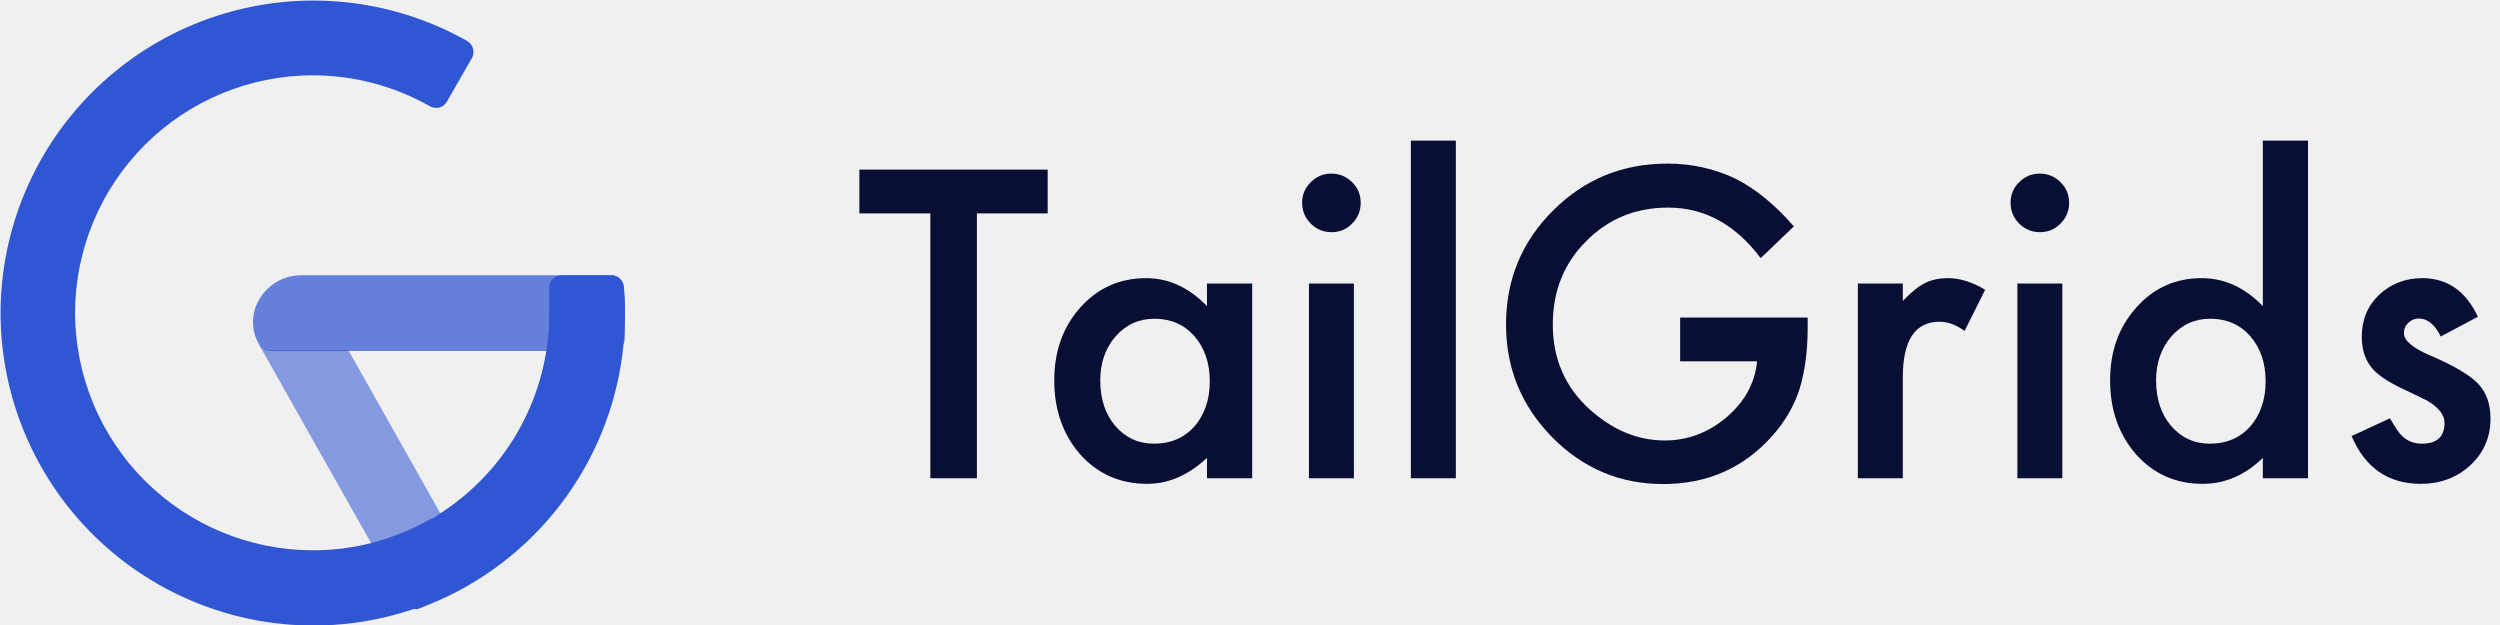
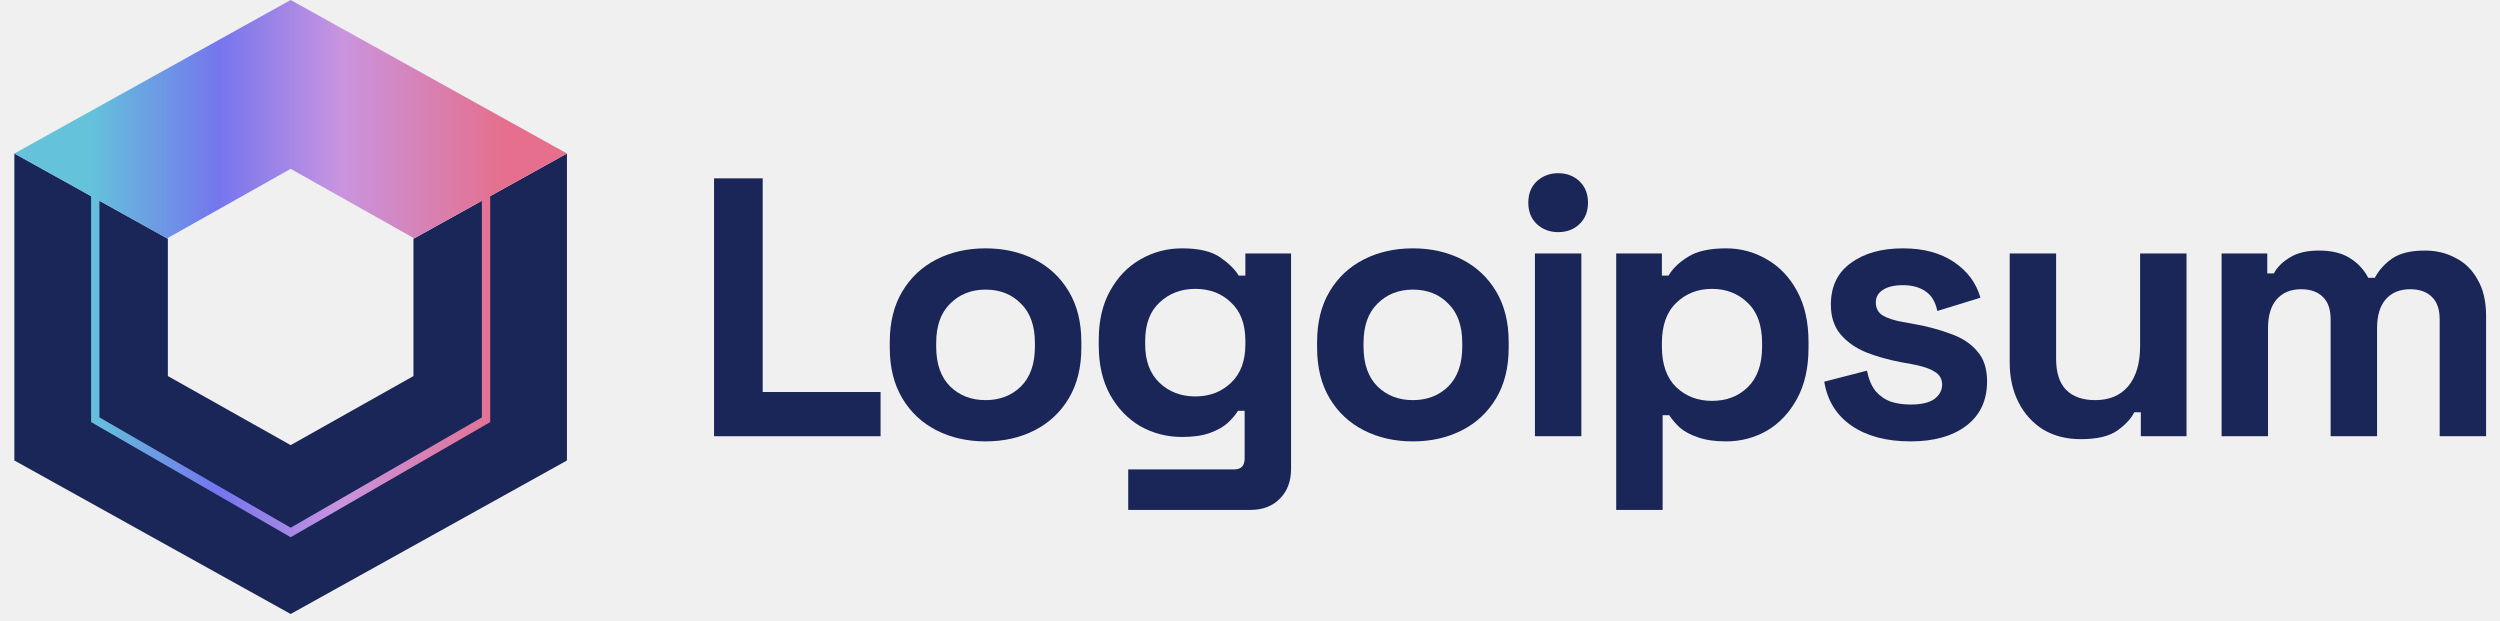
- <svg xmlns="http://www.w3.org/2000/svg" width="160" height="40" viewBox="0 0 160 40" fill="none">
-   <g clip-path="url(#clip0_102_222)">
-     <path opacity="0.72" d="M39.936 18.352C39.916 18.152 39.824 17.967 39.676 17.831C39.529 17.696 39.336 17.619 39.136 17.616H19.2C18.659 17.629 18.13 17.784 17.667 18.064C17.204 18.345 16.822 18.742 16.56 19.216C16.317 19.64 16.189 20.12 16.189 20.608C16.189 21.096 16.317 21.576 16.56 22C16.629 22.133 16.732 22.246 16.858 22.328C16.985 22.409 17.13 22.456 17.28 22.464H39.184C39.385 22.461 39.577 22.384 39.724 22.249C39.872 22.113 39.964 21.927 39.984 21.728C39.984 21.104 39.984 20.576 39.984 20.128C39.984 19.68 39.984 18.96 39.936 18.352Z" fill="#3056D3" />
-     <path d="M39.92 18.352C39.904 18.154 39.815 17.969 39.67 17.833C39.526 17.697 39.335 17.619 39.136 17.616H35.936C35.824 17.617 35.713 17.642 35.611 17.689C35.509 17.736 35.418 17.804 35.344 17.888C35.27 17.969 35.214 18.066 35.181 18.171C35.148 18.276 35.138 18.387 35.152 18.496C35.152 19.008 35.152 19.52 35.152 20.096C35.148 22.649 34.501 25.16 33.271 27.397C32.041 29.634 30.266 31.525 28.112 32.896C27.888 33.04 27.68 33.216 27.44 33.344C26.266 34.013 25.007 34.519 23.696 34.848L25.792 38.576C25.863 38.699 25.966 38.801 26.09 38.872C26.214 38.942 26.354 38.978 26.496 38.976C26.581 38.991 26.668 38.991 26.752 38.976L27.264 38.768L27.728 38.576C28.436 38.282 29.125 37.945 29.792 37.568C32.912 35.811 35.504 33.25 37.299 30.152C39.094 27.054 40.027 23.532 40 19.952C40 19.36 39.968 18.896 39.92 18.352Z" fill="#3056D3" />
-     <path d="M28.595 33.539C28.488 33.356 28.317 33.219 28.115 33.155H27.891C27.752 33.156 27.615 33.189 27.491 33.251C25.209 34.549 22.628 35.227 20.003 35.219C15.974 35.21 12.113 33.606 9.264 30.757C6.416 27.909 4.812 24.047 4.803 20.019C4.812 15.99 6.416 12.129 9.264 9.28C12.113 6.431 15.974 4.827 20.003 4.819C22.627 4.82 25.206 5.497 27.491 6.787C27.61 6.862 27.75 6.901 27.891 6.899H28.067C28.177 6.874 28.28 6.828 28.371 6.762C28.462 6.696 28.538 6.612 28.595 6.515L30.195 3.731C30.301 3.546 30.33 3.326 30.276 3.12C30.222 2.914 30.09 2.737 29.907 2.627C26.895 0.925 23.494 0.032 20.035 0.035C14.733 0.043 9.651 2.153 5.902 5.902C2.153 9.651 0.044 14.733 0.035 20.035C0.044 25.336 2.153 30.419 5.902 34.167C9.651 37.916 14.733 40.026 20.035 40.035C23.494 40.038 26.895 39.145 29.907 37.443C29.999 37.391 30.079 37.322 30.143 37.239C30.207 37.156 30.254 37.061 30.281 36.96C30.308 36.858 30.314 36.752 30.3 36.648C30.285 36.544 30.249 36.445 30.195 36.355L28.595 33.539Z" fill="#3056D3" />
-     <path opacity="0.56" d="M22.288 22.4H17.232C17.089 22.39 16.95 22.345 16.828 22.27C16.705 22.195 16.602 22.091 16.528 21.968L25.824 38.432C25.896 38.555 25.998 38.657 26.122 38.728C26.246 38.798 26.386 38.834 26.528 38.832C26.618 38.847 26.71 38.847 26.8 38.832C27.858 38.451 28.88 37.98 29.856 37.424C29.948 37.373 30.028 37.303 30.092 37.22C30.157 37.138 30.204 37.042 30.23 36.941C30.257 36.84 30.264 36.734 30.249 36.63C30.234 36.526 30.198 36.426 30.144 36.336L22.288 22.4Z" fill="#3056D3" />
-   </g>
-   <path d="M62.522 13.657V30.608H59.542V13.657H55V10.855H67.051V13.657H62.522Z" fill="#090E34" />
-   <path d="M77.247 18.147H80.139V30.608H77.247V29.303C76.062 30.412 74.787 30.966 73.422 30.966C71.699 30.966 70.275 30.343 69.149 29.098C68.032 27.827 67.473 26.241 67.473 24.339C67.473 22.471 68.032 20.915 69.149 19.669C70.266 18.424 71.665 17.802 73.345 17.802C74.795 17.802 76.096 18.399 77.247 19.593V18.147ZM70.416 24.339C70.416 25.533 70.736 26.505 71.375 27.256C72.032 28.015 72.859 28.395 73.857 28.395C74.923 28.395 75.785 28.028 76.441 27.294C77.098 26.535 77.426 25.571 77.426 24.403C77.426 23.235 77.098 22.271 76.441 21.512C75.785 20.77 74.932 20.399 73.883 20.399C72.893 20.399 72.066 20.774 71.401 21.524C70.744 22.284 70.416 23.222 70.416 24.339Z" fill="#090E34" />
-   <path d="M86.65 18.147V30.608H83.772V18.147H86.65ZM83.337 12.966C83.337 12.463 83.52 12.028 83.887 11.661C84.254 11.294 84.693 11.111 85.205 11.111C85.725 11.111 86.168 11.294 86.535 11.661C86.902 12.019 87.085 12.458 87.085 12.979C87.085 13.499 86.902 13.942 86.535 14.309C86.177 14.676 85.738 14.859 85.218 14.859C84.697 14.859 84.254 14.676 83.887 14.309C83.52 13.942 83.337 13.495 83.337 12.966Z" fill="#090E34" />
-   <path d="M93.175 9V30.608H90.296V9H93.175Z" fill="#090E34" />
-   <path d="M107.529 20.322H115.691V20.974C115.691 22.458 115.516 23.772 115.166 24.915C114.825 25.972 114.249 26.962 113.439 27.883C111.606 29.947 109.273 30.979 106.441 30.979C103.678 30.979 101.311 29.981 99.341 27.985C97.371 25.981 96.386 23.576 96.386 20.77C96.386 17.904 97.388 15.473 99.392 13.478C101.397 11.473 103.836 10.471 106.71 10.471C108.254 10.471 109.695 10.787 111.034 11.418C112.313 12.049 113.571 13.072 114.808 14.488L112.684 16.522C111.064 14.365 109.09 13.286 106.761 13.286C104.672 13.286 102.919 14.006 101.503 15.448C100.087 16.863 99.379 18.637 99.379 20.77C99.379 22.97 100.168 24.782 101.746 26.207C103.222 27.529 104.821 28.19 106.544 28.19C108.011 28.19 109.328 27.695 110.497 26.706C111.665 25.708 112.318 24.514 112.454 23.124H107.529V20.322Z" fill="#090E34" />
-   <path d="M118.902 18.147H121.78V19.26C122.309 18.706 122.778 18.326 123.188 18.122C123.606 17.908 124.1 17.802 124.672 17.802C125.431 17.802 126.224 18.049 127.051 18.544L125.733 21.179C125.188 20.787 124.655 20.591 124.134 20.591C122.565 20.591 121.78 21.776 121.78 24.147V30.608H118.902V18.147Z" fill="#090E34" />
-   <path d="M131.989 18.147V30.608H129.111V18.147H131.989ZM128.676 12.966C128.676 12.463 128.859 12.028 129.226 11.661C129.593 11.294 130.032 11.111 130.544 11.111C131.064 11.111 131.507 11.294 131.874 11.661C132.241 12.019 132.424 12.458 132.424 12.979C132.424 13.499 132.241 13.942 131.874 14.309C131.516 14.676 131.077 14.859 130.557 14.859C130.036 14.859 129.593 14.676 129.226 14.309C128.859 13.942 128.676 13.495 128.676 12.966Z" fill="#090E34" />
-   <path d="M144.821 9H147.712V30.608H144.821V29.303C143.687 30.412 142.403 30.966 140.97 30.966C139.264 30.966 137.849 30.343 136.723 29.098C135.606 27.827 135.047 26.241 135.047 24.339C135.047 22.48 135.606 20.927 136.723 19.682C137.832 18.429 139.226 17.802 140.906 17.802C142.365 17.802 143.67 18.399 144.821 19.593V9ZM137.989 24.339C137.989 25.533 138.309 26.505 138.949 27.256C139.606 28.015 140.433 28.395 141.431 28.395C142.497 28.395 143.358 28.028 144.015 27.294C144.672 26.535 145 25.571 145 24.403C145 23.235 144.672 22.271 144.015 21.512C143.358 20.77 142.505 20.399 141.456 20.399C140.467 20.399 139.64 20.774 138.974 21.524C138.318 22.284 137.989 23.222 137.989 24.339Z" fill="#090E34" />
-   <path d="M158.586 20.271L156.207 21.537C155.832 20.77 155.367 20.386 154.812 20.386C154.548 20.386 154.322 20.476 154.134 20.655C153.947 20.825 153.853 21.047 153.853 21.32C153.853 21.797 154.407 22.271 155.516 22.74C157.043 23.397 158.07 24.002 158.599 24.556C159.128 25.111 159.392 25.857 159.392 26.795C159.392 27.998 158.949 29.004 158.062 29.814C157.2 30.582 156.16 30.966 154.94 30.966C152.851 30.966 151.371 29.947 150.501 27.908L152.957 26.77C153.299 27.367 153.559 27.746 153.738 27.908C154.087 28.232 154.505 28.395 154.991 28.395C155.964 28.395 156.45 27.951 156.45 27.064C156.45 26.552 156.075 26.075 155.324 25.631C155.034 25.486 154.744 25.345 154.454 25.209C154.164 25.073 153.87 24.932 153.571 24.787C152.736 24.377 152.147 23.968 151.806 23.559C151.371 23.038 151.154 22.369 151.154 21.55C151.154 20.467 151.525 19.571 152.267 18.863C153.026 18.156 153.947 17.802 155.03 17.802C156.625 17.802 157.81 18.625 158.586 20.271Z" fill="#090E34" />
+ <svg xmlns="http://www.w3.org/2000/svg" id="logo-50" class="gradient" width="153" height="38" viewBox="0 0 153 38" fill="none">
+   <path d="M0.879 28.182L0.879 9.394L10.273 14.613L10.273 23.015L17.788 27.242L25.303 23.015L25.303 14.613L34.697 9.394L34.697 28.182L17.788 37.576L0.879 28.182Z" class="cneutral" fill="#192657" />
+   <path fill-rule="evenodd" clip-rule="evenodd" d="M5.576 12.003L0.879 9.394L17.788 0L34.697 9.394L30 12.003L30 25.833L17.788 32.879L5.576 25.833L5.576 12.003ZM29.491 12.286L25.303 14.613V14.561L17.788 10.333L10.273 14.561V14.613L6.085 12.286L6.085 25.544L17.788 32.296L29.491 25.544L29.491 12.286Z" fill="url(#paint500_linear_1501_1259)" />
+   <path d="M43.7 26.697V10.915H46.676V23.991H53.891V26.697H43.7Z" class="cneutral" fill="#192657" />
+   <path d="M60.316 27.013C59.204 27.013 58.204 26.787 57.317 26.336C56.431 25.885 55.732 25.232 55.221 24.375C54.71 23.518 54.454 22.488 54.454 21.286V20.925C54.454 19.723 54.71 18.693 55.221 17.837C55.732 16.98 56.431 16.326 57.317 15.875C58.204 15.424 59.204 15.199 60.316 15.199C61.428 15.199 62.428 15.424 63.315 15.875C64.201 16.326 64.9 16.98 65.411 17.837C65.922 18.693 66.178 19.723 66.178 20.925V21.286C66.178 22.488 65.922 23.518 65.411 24.375C64.9 25.232 64.201 25.885 63.315 26.336C62.428 26.787 61.428 27.013 60.316 27.013ZM60.316 24.488C61.188 24.488 61.909 24.209 62.48 23.653C63.051 23.082 63.337 22.27 63.337 21.218V20.993C63.337 19.941 63.051 19.137 62.48 18.581C61.924 18.009 61.203 17.724 60.316 17.724C59.444 17.724 58.723 18.009 58.152 18.581C57.58 19.137 57.295 19.941 57.295 20.993V21.218C57.295 22.27 57.58 23.082 58.152 23.653C58.723 24.209 59.444 24.488 60.316 24.488Z" class="cneutral" fill="#192657" />
+   <path d="M67.244 21.151V20.79C67.244 19.618 67.477 18.618 67.943 17.791C68.409 16.95 69.025 16.311 69.792 15.875C70.573 15.424 71.423 15.199 72.34 15.199C73.362 15.199 74.136 15.379 74.662 15.74C75.188 16.101 75.571 16.476 75.811 16.867H76.217V15.514H79.013V28.681C79.013 29.448 78.787 30.056 78.337 30.507C77.886 30.973 77.284 31.206 76.533 31.206H69.048V28.726H75.541C75.962 28.726 76.172 28.501 76.172 28.05V25.141H75.766C75.616 25.382 75.406 25.63 75.135 25.885C74.865 26.126 74.504 26.329 74.053 26.494C73.602 26.659 73.031 26.742 72.34 26.742C71.423 26.742 70.573 26.524 69.792 26.088C69.025 25.637 68.409 24.998 67.943 24.172C67.477 23.33 67.244 22.323 67.244 21.151ZM73.151 24.262C74.023 24.262 74.752 23.984 75.338 23.428C75.924 22.872 76.217 22.09 76.217 21.083V20.858C76.217 19.836 75.924 19.054 75.338 18.513C74.767 17.957 74.038 17.679 73.151 17.679C72.279 17.679 71.55 17.957 70.964 18.513C70.378 19.054 70.085 19.836 70.085 20.858V21.083C70.085 22.09 70.378 22.872 70.964 23.428C71.55 23.984 72.279 24.262 73.151 24.262Z" class="cneutral" fill="#192657" />
+   <path d="M86.469 27.013C85.356 27.013 84.357 26.787 83.47 26.336C82.583 25.885 81.884 25.232 81.373 24.375C80.862 23.518 80.607 22.488 80.607 21.286V20.925C80.607 19.723 80.862 18.693 81.373 17.837C81.884 16.98 82.583 16.326 83.47 15.875C84.357 15.424 85.356 15.199 86.469 15.199C87.581 15.199 88.58 15.424 89.467 15.875C90.354 16.326 91.053 16.98 91.564 17.837C92.075 18.693 92.331 19.723 92.331 20.925V21.286C92.331 22.488 92.075 23.518 91.564 24.375C91.053 25.232 90.354 25.885 89.467 26.336C88.58 26.787 87.581 27.013 86.469 27.013ZM86.469 24.488C87.34 24.488 88.062 24.209 88.633 23.653C89.204 23.082 89.49 22.27 89.49 21.218V20.993C89.49 19.941 89.204 19.137 88.633 18.581C88.077 18.009 87.356 17.724 86.469 17.724C85.597 17.724 84.876 18.009 84.304 18.581C83.733 19.137 83.448 19.941 83.448 20.993V21.218C83.448 22.27 83.733 23.082 84.304 23.653C84.876 24.209 85.597 24.488 86.469 24.488Z" class="cneutral" fill="#192657" />
+   <path d="M93.938 26.697V15.514H96.779V26.697H93.938ZM95.358 14.207C94.847 14.207 94.412 14.041 94.051 13.711C93.705 13.38 93.532 12.944 93.532 12.403C93.532 11.862 93.705 11.426 94.051 11.095C94.412 10.765 94.847 10.6 95.358 10.6C95.885 10.6 96.32 10.765 96.666 11.095C97.012 11.426 97.185 11.862 97.185 12.403C97.185 12.944 97.012 13.38 96.666 13.711C96.32 14.041 95.885 14.207 95.358 14.207Z" class="cneutral" fill="#192657" />
+   <path d="M98.912 31.206V15.514H101.708V16.867H102.114C102.369 16.431 102.767 16.048 103.309 15.717C103.85 15.372 104.624 15.199 105.631 15.199C106.533 15.199 107.367 15.424 108.133 15.875C108.9 16.311 109.516 16.957 109.982 17.814C110.448 18.671 110.681 19.708 110.681 20.925V21.286C110.681 22.503 110.448 23.541 109.982 24.397C109.516 25.254 108.9 25.908 108.133 26.359C107.367 26.795 106.533 27.013 105.631 27.013C104.954 27.013 104.383 26.93 103.917 26.765C103.466 26.614 103.098 26.419 102.813 26.178C102.542 25.923 102.324 25.667 102.159 25.412H101.753V31.206H98.912ZM104.774 24.533C105.661 24.533 106.39 24.255 106.961 23.698C107.547 23.127 107.84 22.301 107.84 21.218V20.993C107.84 19.911 107.547 19.092 106.961 18.535C106.375 17.964 105.646 17.679 104.774 17.679C103.902 17.679 103.173 17.964 102.587 18.535C102.001 19.092 101.708 19.911 101.708 20.993V21.218C101.708 22.301 102.001 23.127 102.587 23.698C103.173 24.255 103.902 24.533 104.774 24.533Z" class="cneutral" fill="#192657" />
+   <path d="M116.919 27.013C115.461 27.013 114.266 26.697 113.334 26.066C112.403 25.434 111.839 24.533 111.643 23.36L114.259 22.684C114.364 23.21 114.537 23.623 114.777 23.924C115.033 24.224 115.341 24.442 115.702 24.578C116.077 24.698 116.483 24.758 116.919 24.758C117.58 24.758 118.069 24.645 118.385 24.42C118.7 24.179 118.858 23.886 118.858 23.541C118.858 23.195 118.708 22.932 118.407 22.752C118.107 22.556 117.626 22.398 116.964 22.278L116.333 22.165C115.551 22.015 114.837 21.812 114.191 21.557C113.545 21.286 113.026 20.918 112.635 20.452C112.245 19.986 112.049 19.385 112.049 18.648C112.049 17.536 112.455 16.687 113.267 16.101C114.078 15.499 115.146 15.199 116.468 15.199C117.716 15.199 118.753 15.477 119.579 16.033C120.406 16.589 120.947 17.318 121.203 18.22L118.565 19.032C118.445 18.46 118.197 18.055 117.821 17.814C117.46 17.574 117.009 17.453 116.468 17.453C115.927 17.453 115.514 17.551 115.228 17.746C114.943 17.927 114.8 18.182 114.8 18.513C114.8 18.874 114.95 19.144 115.251 19.325C115.551 19.49 115.957 19.618 116.468 19.708L117.099 19.821C117.941 19.971 118.7 20.174 119.377 20.429C120.068 20.67 120.609 21.023 121 21.489C121.406 21.94 121.609 22.556 121.609 23.338C121.609 24.51 121.18 25.419 120.323 26.066C119.482 26.697 118.347 27.013 116.919 27.013Z" class="cneutral" fill="#192657" />
+   <path d="M127.344 26.877C126.473 26.877 125.706 26.682 125.045 26.291C124.399 25.885 123.895 25.329 123.534 24.623C123.174 23.916 122.993 23.105 122.993 22.188V15.514H125.834V21.962C125.834 22.804 126.037 23.435 126.443 23.856C126.863 24.277 127.457 24.488 128.224 24.488C129.095 24.488 129.772 24.202 130.253 23.631C130.734 23.045 130.974 22.233 130.974 21.196V15.514H133.815V26.697H131.019V25.232H130.614C130.433 25.607 130.095 25.976 129.599 26.336C129.103 26.697 128.351 26.877 127.344 26.877Z" class="cneutral" fill="#192657" />
+   <path d="M135.962 26.697V15.514H138.757V16.732H139.163C139.358 16.356 139.682 16.033 140.132 15.762C140.583 15.477 141.177 15.334 141.914 15.334C142.71 15.334 143.349 15.492 143.83 15.807C144.311 16.108 144.679 16.506 144.935 17.002H145.34C145.596 16.521 145.957 16.123 146.423 15.807C146.889 15.492 147.55 15.334 148.407 15.334C149.098 15.334 149.722 15.484 150.278 15.785C150.849 16.07 151.3 16.514 151.631 17.115C151.976 17.701 152.149 18.445 152.149 19.347V26.697H149.308V19.55C149.308 18.934 149.151 18.475 148.835 18.175C148.519 17.859 148.076 17.701 147.505 17.701C146.859 17.701 146.355 17.912 145.994 18.333C145.649 18.738 145.476 19.325 145.476 20.091V26.697H142.635V19.55C142.635 18.934 142.477 18.475 142.162 18.175C141.846 17.859 141.403 17.701 140.831 17.701C140.185 17.701 139.682 17.912 139.321 18.333C138.975 18.738 138.802 19.325 138.802 20.091V26.697H135.962Z" class="cneutral" fill="#192657" />
  <defs>
-     <clipPath id="clip0_102_222">
-       <rect width="40" height="40" fill="white" />
-     </clipPath>
+     <linearGradient id="paint500_linear_1501_1259" x1="5.576" y1="7.306" x2="30.939" y2="7.306" gradientUnits="userSpaceOnUse">
+       <stop class="ccustom" stop-color="#64C2DB" />
+       <stop offset="0.307" class="ccompli1" stop-color="#7476ED" />
+       <stop offset="0.604" class="ccompli1" stop-color="#C994DF" />
+       <stop offset="1" class="ccompli2" stop-color="#E56F8C" />
+     </linearGradient>
  </defs>
</svg>
